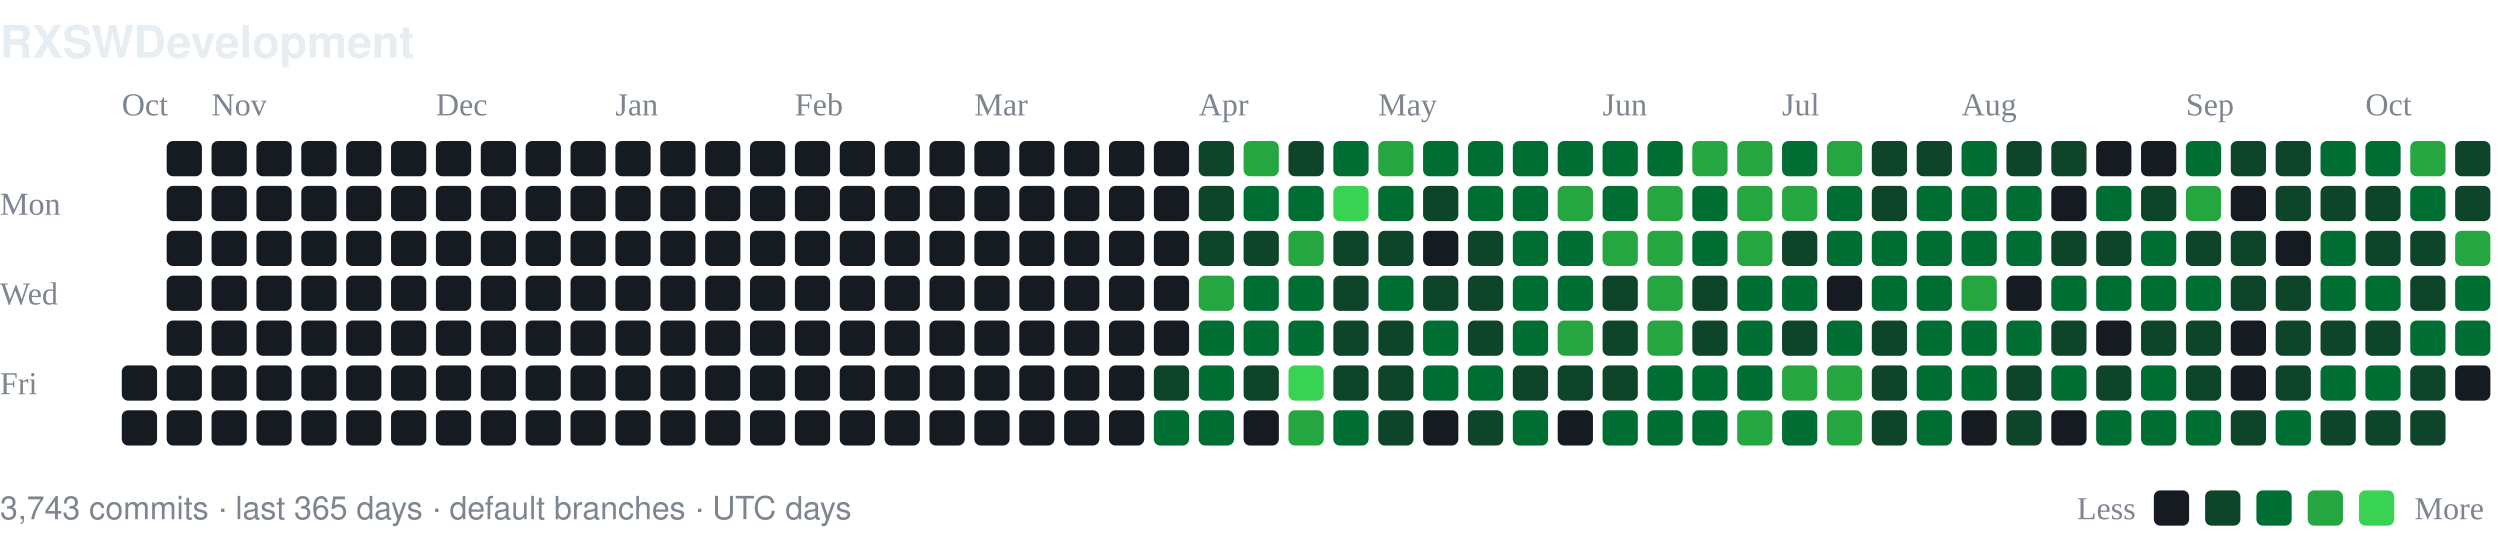
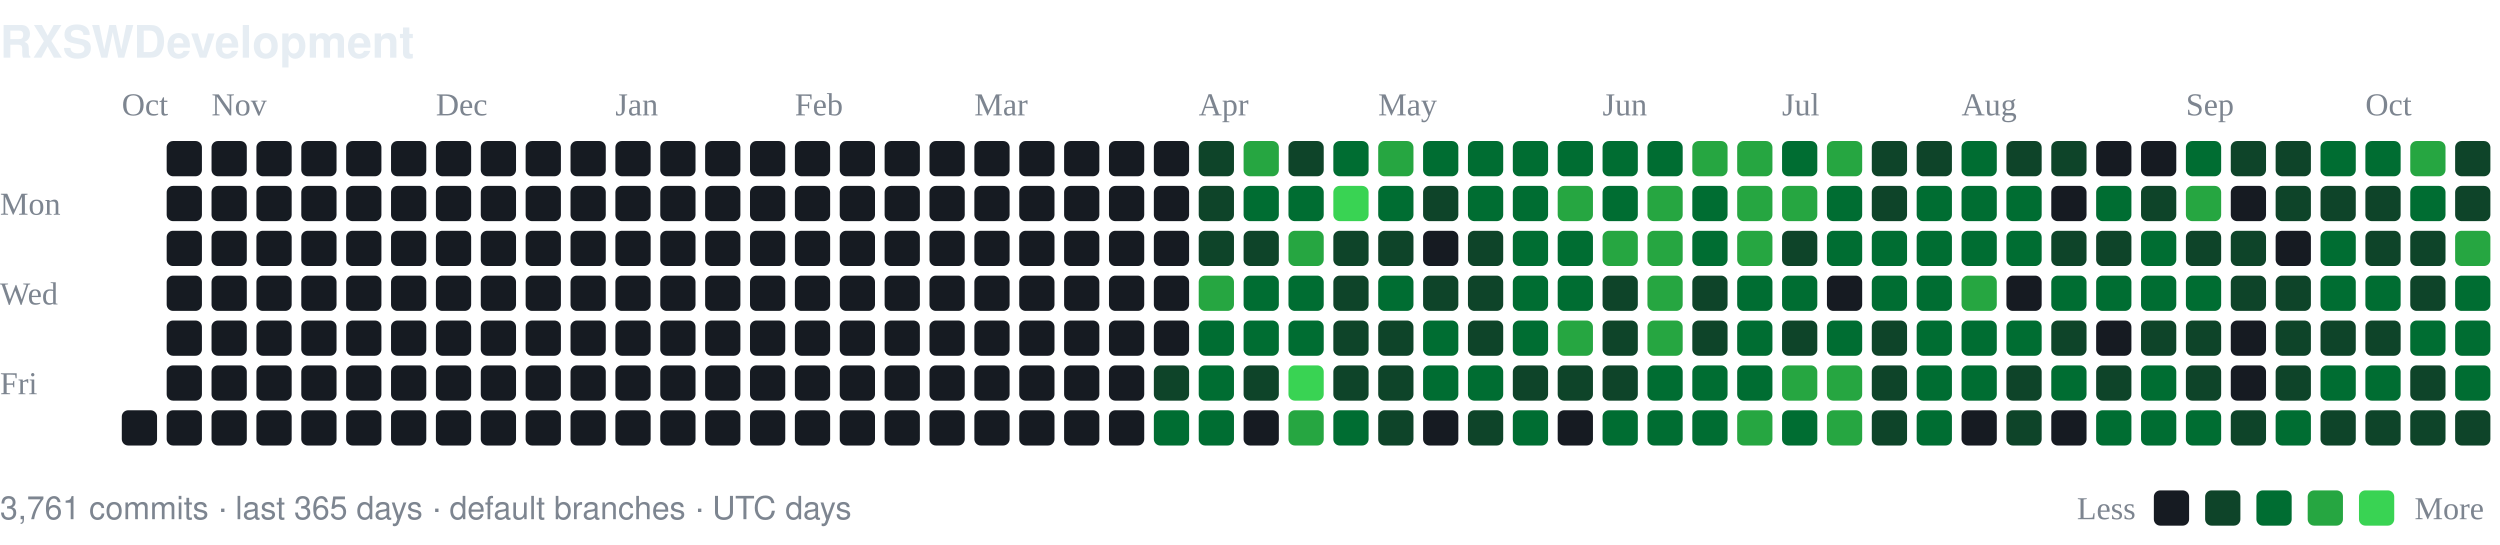
<svg xmlns="http://www.w3.org/2000/svg" width="780" height="170" viewBox="0 0 780 170" role="img">
  <text x="0" y="18" font-size="14" font-weight="600" fill="#e6edf3" font-family="ui-sans-serif,-apple-system,Segoe UI,Helvetica,Arial,sans-serif">RXSWDevelopment</text>
  <text x="0" y="67" font-size="10" fill="#7d8590">Mon</text>
  <text x="0" y="95" font-size="10" fill="#7d8590">Wed</text>
  <text x="0" y="123" font-size="10" fill="#7d8590">Fri</text>
  <text x="38" y="36" font-size="10" fill="#7d8590">Oct</text>
-   <rect x="38" y="114" width="11" height="11" rx="2" fill="#161b22" />
  <rect x="38" y="128" width="11" height="11" rx="2" fill="#161b22" />
  <rect x="52" y="44" width="11" height="11" rx="2" fill="#161b22" />
  <rect x="52" y="58" width="11" height="11" rx="2" fill="#161b22" />
  <rect x="52" y="72" width="11" height="11" rx="2" fill="#161b22" />
  <rect x="52" y="86" width="11" height="11" rx="2" fill="#161b22" />
  <rect x="52" y="100" width="11" height="11" rx="2" fill="#161b22" />
  <rect x="52" y="114" width="11" height="11" rx="2" fill="#161b22" />
  <rect x="52" y="128" width="11" height="11" rx="2" fill="#161b22" />
  <text x="66" y="36" font-size="10" fill="#7d8590">Nov</text>
  <rect x="66" y="44" width="11" height="11" rx="2" fill="#161b22" />
  <rect x="66" y="58" width="11" height="11" rx="2" fill="#161b22" />
  <rect x="66" y="72" width="11" height="11" rx="2" fill="#161b22" />
  <rect x="66" y="86" width="11" height="11" rx="2" fill="#161b22" />
  <rect x="66" y="100" width="11" height="11" rx="2" fill="#161b22" />
  <rect x="66" y="114" width="11" height="11" rx="2" fill="#161b22" />
  <rect x="66" y="128" width="11" height="11" rx="2" fill="#161b22" />
  <rect x="80" y="44" width="11" height="11" rx="2" fill="#161b22" />
  <rect x="80" y="58" width="11" height="11" rx="2" fill="#161b22" />
  <rect x="80" y="72" width="11" height="11" rx="2" fill="#161b22" />
  <rect x="80" y="86" width="11" height="11" rx="2" fill="#161b22" />
  <rect x="80" y="100" width="11" height="11" rx="2" fill="#161b22" />
  <rect x="80" y="114" width="11" height="11" rx="2" fill="#161b22" />
  <rect x="80" y="128" width="11" height="11" rx="2" fill="#161b22" />
  <rect x="94" y="44" width="11" height="11" rx="2" fill="#161b22" />
  <rect x="94" y="58" width="11" height="11" rx="2" fill="#161b22" />
  <rect x="94" y="72" width="11" height="11" rx="2" fill="#161b22" />
  <rect x="94" y="86" width="11" height="11" rx="2" fill="#161b22" />
  <rect x="94" y="100" width="11" height="11" rx="2" fill="#161b22" />
  <rect x="94" y="114" width="11" height="11" rx="2" fill="#161b22" />
  <rect x="94" y="128" width="11" height="11" rx="2" fill="#161b22" />
  <rect x="108" y="44" width="11" height="11" rx="2" fill="#161b22" />
  <rect x="108" y="58" width="11" height="11" rx="2" fill="#161b22" />
  <rect x="108" y="72" width="11" height="11" rx="2" fill="#161b22" />
  <rect x="108" y="86" width="11" height="11" rx="2" fill="#161b22" />
  <rect x="108" y="100" width="11" height="11" rx="2" fill="#161b22" />
  <rect x="108" y="114" width="11" height="11" rx="2" fill="#161b22" />
  <rect x="108" y="128" width="11" height="11" rx="2" fill="#161b22" />
  <rect x="122" y="44" width="11" height="11" rx="2" fill="#161b22" />
  <rect x="122" y="58" width="11" height="11" rx="2" fill="#161b22" />
  <rect x="122" y="72" width="11" height="11" rx="2" fill="#161b22" />
  <rect x="122" y="86" width="11" height="11" rx="2" fill="#161b22" />
  <rect x="122" y="100" width="11" height="11" rx="2" fill="#161b22" />
  <rect x="122" y="114" width="11" height="11" rx="2" fill="#161b22" />
  <rect x="122" y="128" width="11" height="11" rx="2" fill="#161b22" />
  <text x="136" y="36" font-size="10" fill="#7d8590">Dec</text>
  <rect x="136" y="44" width="11" height="11" rx="2" fill="#161b22" />
  <rect x="136" y="58" width="11" height="11" rx="2" fill="#161b22" />
  <rect x="136" y="72" width="11" height="11" rx="2" fill="#161b22" />
  <rect x="136" y="86" width="11" height="11" rx="2" fill="#161b22" />
  <rect x="136" y="100" width="11" height="11" rx="2" fill="#161b22" />
  <rect x="136" y="114" width="11" height="11" rx="2" fill="#161b22" />
  <rect x="136" y="128" width="11" height="11" rx="2" fill="#161b22" />
  <rect x="150" y="44" width="11" height="11" rx="2" fill="#161b22" />
  <rect x="150" y="58" width="11" height="11" rx="2" fill="#161b22" />
  <rect x="150" y="72" width="11" height="11" rx="2" fill="#161b22" />
  <rect x="150" y="86" width="11" height="11" rx="2" fill="#161b22" />
  <rect x="150" y="100" width="11" height="11" rx="2" fill="#161b22" />
  <rect x="150" y="114" width="11" height="11" rx="2" fill="#161b22" />
  <rect x="150" y="128" width="11" height="11" rx="2" fill="#161b22" />
  <rect x="164" y="44" width="11" height="11" rx="2" fill="#161b22" />
  <rect x="164" y="58" width="11" height="11" rx="2" fill="#161b22" />
  <rect x="164" y="72" width="11" height="11" rx="2" fill="#161b22" />
  <rect x="164" y="86" width="11" height="11" rx="2" fill="#161b22" />
  <rect x="164" y="100" width="11" height="11" rx="2" fill="#161b22" />
  <rect x="164" y="114" width="11" height="11" rx="2" fill="#161b22" />
  <rect x="164" y="128" width="11" height="11" rx="2" fill="#161b22" />
  <rect x="178" y="44" width="11" height="11" rx="2" fill="#161b22" />
  <rect x="178" y="58" width="11" height="11" rx="2" fill="#161b22" />
  <rect x="178" y="72" width="11" height="11" rx="2" fill="#161b22" />
  <rect x="178" y="86" width="11" height="11" rx="2" fill="#161b22" />
  <rect x="178" y="100" width="11" height="11" rx="2" fill="#161b22" />
  <rect x="178" y="114" width="11" height="11" rx="2" fill="#161b22" />
  <rect x="178" y="128" width="11" height="11" rx="2" fill="#161b22" />
  <text x="192" y="36" font-size="10" fill="#7d8590">Jan</text>
  <rect x="192" y="44" width="11" height="11" rx="2" fill="#161b22" />
  <rect x="192" y="58" width="11" height="11" rx="2" fill="#161b22" />
  <rect x="192" y="72" width="11" height="11" rx="2" fill="#161b22" />
  <rect x="192" y="86" width="11" height="11" rx="2" fill="#161b22" />
  <rect x="192" y="100" width="11" height="11" rx="2" fill="#161b22" />
  <rect x="192" y="114" width="11" height="11" rx="2" fill="#161b22" />
  <rect x="192" y="128" width="11" height="11" rx="2" fill="#161b22" />
  <rect x="206" y="44" width="11" height="11" rx="2" fill="#161b22" />
  <rect x="206" y="58" width="11" height="11" rx="2" fill="#161b22" />
  <rect x="206" y="72" width="11" height="11" rx="2" fill="#161b22" />
  <rect x="206" y="86" width="11" height="11" rx="2" fill="#161b22" />
  <rect x="206" y="100" width="11" height="11" rx="2" fill="#161b22" />
  <rect x="206" y="114" width="11" height="11" rx="2" fill="#161b22" />
  <rect x="206" y="128" width="11" height="11" rx="2" fill="#161b22" />
  <rect x="220" y="44" width="11" height="11" rx="2" fill="#161b22" />
  <rect x="220" y="58" width="11" height="11" rx="2" fill="#161b22" />
  <rect x="220" y="72" width="11" height="11" rx="2" fill="#161b22" />
  <rect x="220" y="86" width="11" height="11" rx="2" fill="#161b22" />
  <rect x="220" y="100" width="11" height="11" rx="2" fill="#161b22" />
  <rect x="220" y="114" width="11" height="11" rx="2" fill="#161b22" />
  <rect x="220" y="128" width="11" height="11" rx="2" fill="#161b22" />
  <rect x="234" y="44" width="11" height="11" rx="2" fill="#161b22" />
  <rect x="234" y="58" width="11" height="11" rx="2" fill="#161b22" />
  <rect x="234" y="72" width="11" height="11" rx="2" fill="#161b22" />
  <rect x="234" y="86" width="11" height="11" rx="2" fill="#161b22" />
  <rect x="234" y="100" width="11" height="11" rx="2" fill="#161b22" />
  <rect x="234" y="114" width="11" height="11" rx="2" fill="#161b22" />
  <rect x="234" y="128" width="11" height="11" rx="2" fill="#161b22" />
  <text x="248" y="36" font-size="10" fill="#7d8590">Feb</text>
  <rect x="248" y="44" width="11" height="11" rx="2" fill="#161b22" />
  <rect x="248" y="58" width="11" height="11" rx="2" fill="#161b22" />
  <rect x="248" y="72" width="11" height="11" rx="2" fill="#161b22" />
  <rect x="248" y="86" width="11" height="11" rx="2" fill="#161b22" />
  <rect x="248" y="100" width="11" height="11" rx="2" fill="#161b22" />
  <rect x="248" y="114" width="11" height="11" rx="2" fill="#161b22" />
  <rect x="248" y="128" width="11" height="11" rx="2" fill="#161b22" />
  <rect x="262" y="44" width="11" height="11" rx="2" fill="#161b22" />
  <rect x="262" y="58" width="11" height="11" rx="2" fill="#161b22" />
  <rect x="262" y="72" width="11" height="11" rx="2" fill="#161b22" />
  <rect x="262" y="86" width="11" height="11" rx="2" fill="#161b22" />
  <rect x="262" y="100" width="11" height="11" rx="2" fill="#161b22" />
  <rect x="262" y="114" width="11" height="11" rx="2" fill="#161b22" />
  <rect x="262" y="128" width="11" height="11" rx="2" fill="#161b22" />
  <rect x="276" y="44" width="11" height="11" rx="2" fill="#161b22" />
  <rect x="276" y="58" width="11" height="11" rx="2" fill="#161b22" />
  <rect x="276" y="72" width="11" height="11" rx="2" fill="#161b22" />
  <rect x="276" y="86" width="11" height="11" rx="2" fill="#161b22" />
  <rect x="276" y="100" width="11" height="11" rx="2" fill="#161b22" />
  <rect x="276" y="114" width="11" height="11" rx="2" fill="#161b22" />
  <rect x="276" y="128" width="11" height="11" rx="2" fill="#161b22" />
  <rect x="290" y="44" width="11" height="11" rx="2" fill="#161b22" />
  <rect x="290" y="58" width="11" height="11" rx="2" fill="#161b22" />
  <rect x="290" y="72" width="11" height="11" rx="2" fill="#161b22" />
  <rect x="290" y="86" width="11" height="11" rx="2" fill="#161b22" />
  <rect x="290" y="100" width="11" height="11" rx="2" fill="#161b22" />
  <rect x="290" y="114" width="11" height="11" rx="2" fill="#161b22" />
  <rect x="290" y="128" width="11" height="11" rx="2" fill="#161b22" />
  <text x="304" y="36" font-size="10" fill="#7d8590">Mar</text>
  <rect x="304" y="44" width="11" height="11" rx="2" fill="#161b22" />
  <rect x="304" y="58" width="11" height="11" rx="2" fill="#161b22" />
  <rect x="304" y="72" width="11" height="11" rx="2" fill="#161b22" />
  <rect x="304" y="86" width="11" height="11" rx="2" fill="#161b22" />
  <rect x="304" y="100" width="11" height="11" rx="2" fill="#161b22" />
  <rect x="304" y="114" width="11" height="11" rx="2" fill="#161b22" />
  <rect x="304" y="128" width="11" height="11" rx="2" fill="#161b22" />
  <rect x="318" y="44" width="11" height="11" rx="2" fill="#161b22" />
  <rect x="318" y="58" width="11" height="11" rx="2" fill="#161b22" />
  <rect x="318" y="72" width="11" height="11" rx="2" fill="#161b22" />
  <rect x="318" y="86" width="11" height="11" rx="2" fill="#161b22" />
  <rect x="318" y="100" width="11" height="11" rx="2" fill="#161b22" />
  <rect x="318" y="114" width="11" height="11" rx="2" fill="#161b22" />
  <rect x="318" y="128" width="11" height="11" rx="2" fill="#161b22" />
  <rect x="332" y="44" width="11" height="11" rx="2" fill="#161b22" />
  <rect x="332" y="58" width="11" height="11" rx="2" fill="#161b22" />
  <rect x="332" y="72" width="11" height="11" rx="2" fill="#161b22" />
  <rect x="332" y="86" width="11" height="11" rx="2" fill="#161b22" />
  <rect x="332" y="100" width="11" height="11" rx="2" fill="#161b22" />
  <rect x="332" y="114" width="11" height="11" rx="2" fill="#161b22" />
  <rect x="332" y="128" width="11" height="11" rx="2" fill="#161b22" />
  <rect x="346" y="44" width="11" height="11" rx="2" fill="#161b22" />
  <rect x="346" y="58" width="11" height="11" rx="2" fill="#161b22" />
  <rect x="346" y="72" width="11" height="11" rx="2" fill="#161b22" />
  <rect x="346" y="86" width="11" height="11" rx="2" fill="#161b22" />
  <rect x="346" y="100" width="11" height="11" rx="2" fill="#161b22" />
  <rect x="346" y="114" width="11" height="11" rx="2" fill="#161b22" />
  <rect x="346" y="128" width="11" height="11" rx="2" fill="#161b22" />
  <rect x="360" y="44" width="11" height="11" rx="2" fill="#161b22" />
  <rect x="360" y="58" width="11" height="11" rx="2" fill="#161b22" />
  <rect x="360" y="72" width="11" height="11" rx="2" fill="#161b22" />
  <rect x="360" y="86" width="11" height="11" rx="2" fill="#161b22" />
  <rect x="360" y="100" width="11" height="11" rx="2" fill="#161b22" />
  <rect x="360" y="114" width="11" height="11" rx="2" fill="#0e4429" />
  <rect x="360" y="128" width="11" height="11" rx="2" fill="#006d32" />
  <text x="374" y="36" font-size="10" fill="#7d8590">Apr</text>
  <rect x="374" y="44" width="11" height="11" rx="2" fill="#0e4429" />
  <rect x="374" y="58" width="11" height="11" rx="2" fill="#0e4429" />
  <rect x="374" y="72" width="11" height="11" rx="2" fill="#0e4429" />
  <rect x="374" y="86" width="11" height="11" rx="2" fill="#26a641" />
  <rect x="374" y="100" width="11" height="11" rx="2" fill="#006d32" />
  <rect x="374" y="114" width="11" height="11" rx="2" fill="#006d32" />
  <rect x="374" y="128" width="11" height="11" rx="2" fill="#006d32" />
  <rect x="388" y="44" width="11" height="11" rx="2" fill="#26a641" />
  <rect x="388" y="58" width="11" height="11" rx="2" fill="#006d32" />
  <rect x="388" y="72" width="11" height="11" rx="2" fill="#0e4429" />
  <rect x="388" y="86" width="11" height="11" rx="2" fill="#006d32" />
  <rect x="388" y="100" width="11" height="11" rx="2" fill="#006d32" />
  <rect x="388" y="114" width="11" height="11" rx="2" fill="#0e4429" />
  <rect x="388" y="128" width="11" height="11" rx="2" fill="#161b22" />
  <rect x="402" y="44" width="11" height="11" rx="2" fill="#0e4429" />
  <rect x="402" y="58" width="11" height="11" rx="2" fill="#006d32" />
  <rect x="402" y="72" width="11" height="11" rx="2" fill="#26a641" />
  <rect x="402" y="86" width="11" height="11" rx="2" fill="#006d32" />
  <rect x="402" y="100" width="11" height="11" rx="2" fill="#006d32" />
  <rect x="402" y="114" width="11" height="11" rx="2" fill="#39d353" />
  <rect x="402" y="128" width="11" height="11" rx="2" fill="#26a641" />
  <rect x="416" y="44" width="11" height="11" rx="2" fill="#006d32" />
  <rect x="416" y="58" width="11" height="11" rx="2" fill="#39d353" />
  <rect x="416" y="72" width="11" height="11" rx="2" fill="#0e4429" />
  <rect x="416" y="86" width="11" height="11" rx="2" fill="#0e4429" />
  <rect x="416" y="100" width="11" height="11" rx="2" fill="#0e4429" />
  <rect x="416" y="114" width="11" height="11" rx="2" fill="#0e4429" />
  <rect x="416" y="128" width="11" height="11" rx="2" fill="#006d32" />
  <text x="430" y="36" font-size="10" fill="#7d8590">May</text>
  <rect x="430" y="44" width="11" height="11" rx="2" fill="#26a641" />
  <rect x="430" y="58" width="11" height="11" rx="2" fill="#006d32" />
  <rect x="430" y="72" width="11" height="11" rx="2" fill="#0e4429" />
  <rect x="430" y="86" width="11" height="11" rx="2" fill="#006d32" />
  <rect x="430" y="100" width="11" height="11" rx="2" fill="#0e4429" />
  <rect x="430" y="114" width="11" height="11" rx="2" fill="#0e4429" />
  <rect x="430" y="128" width="11" height="11" rx="2" fill="#0e4429" />
  <rect x="444" y="44" width="11" height="11" rx="2" fill="#006d32" />
  <rect x="444" y="58" width="11" height="11" rx="2" fill="#0e4429" />
  <rect x="444" y="72" width="11" height="11" rx="2" fill="#161b22" />
  <rect x="444" y="86" width="11" height="11" rx="2" fill="#0e4429" />
  <rect x="444" y="100" width="11" height="11" rx="2" fill="#006d32" />
  <rect x="444" y="114" width="11" height="11" rx="2" fill="#006d32" />
  <rect x="444" y="128" width="11" height="11" rx="2" fill="#161b22" />
  <rect x="458" y="44" width="11" height="11" rx="2" fill="#006d32" />
  <rect x="458" y="58" width="11" height="11" rx="2" fill="#006d32" />
  <rect x="458" y="72" width="11" height="11" rx="2" fill="#0e4429" />
  <rect x="458" y="86" width="11" height="11" rx="2" fill="#0e4429" />
  <rect x="458" y="100" width="11" height="11" rx="2" fill="#0e4429" />
  <rect x="458" y="114" width="11" height="11" rx="2" fill="#006d32" />
  <rect x="458" y="128" width="11" height="11" rx="2" fill="#0e4429" />
  <rect x="472" y="44" width="11" height="11" rx="2" fill="#006d32" />
  <rect x="472" y="58" width="11" height="11" rx="2" fill="#006d32" />
  <rect x="472" y="72" width="11" height="11" rx="2" fill="#006d32" />
  <rect x="472" y="86" width="11" height="11" rx="2" fill="#006d32" />
  <rect x="472" y="100" width="11" height="11" rx="2" fill="#006d32" />
  <rect x="472" y="114" width="11" height="11" rx="2" fill="#0e4429" />
  <rect x="472" y="128" width="11" height="11" rx="2" fill="#006d32" />
  <rect x="486" y="44" width="11" height="11" rx="2" fill="#006d32" />
  <rect x="486" y="58" width="11" height="11" rx="2" fill="#26a641" />
  <rect x="486" y="72" width="11" height="11" rx="2" fill="#006d32" />
  <rect x="486" y="86" width="11" height="11" rx="2" fill="#006d32" />
  <rect x="486" y="100" width="11" height="11" rx="2" fill="#26a641" />
  <rect x="486" y="114" width="11" height="11" rx="2" fill="#0e4429" />
  <rect x="486" y="128" width="11" height="11" rx="2" fill="#161b22" />
  <text x="500" y="36" font-size="10" fill="#7d8590">Jun</text>
  <rect x="500" y="44" width="11" height="11" rx="2" fill="#006d32" />
  <rect x="500" y="58" width="11" height="11" rx="2" fill="#006d32" />
  <rect x="500" y="72" width="11" height="11" rx="2" fill="#26a641" />
  <rect x="500" y="86" width="11" height="11" rx="2" fill="#0e4429" />
  <rect x="500" y="100" width="11" height="11" rx="2" fill="#0e4429" />
  <rect x="500" y="114" width="11" height="11" rx="2" fill="#0e4429" />
  <rect x="500" y="128" width="11" height="11" rx="2" fill="#006d32" />
  <rect x="514" y="44" width="11" height="11" rx="2" fill="#006d32" />
  <rect x="514" y="58" width="11" height="11" rx="2" fill="#26a641" />
  <rect x="514" y="72" width="11" height="11" rx="2" fill="#26a641" />
  <rect x="514" y="86" width="11" height="11" rx="2" fill="#26a641" />
  <rect x="514" y="100" width="11" height="11" rx="2" fill="#26a641" />
  <rect x="514" y="114" width="11" height="11" rx="2" fill="#006d32" />
  <rect x="514" y="128" width="11" height="11" rx="2" fill="#006d32" />
  <rect x="528" y="44" width="11" height="11" rx="2" fill="#26a641" />
  <rect x="528" y="58" width="11" height="11" rx="2" fill="#006d32" />
  <rect x="528" y="72" width="11" height="11" rx="2" fill="#006d32" />
  <rect x="528" y="86" width="11" height="11" rx="2" fill="#0e4429" />
  <rect x="528" y="100" width="11" height="11" rx="2" fill="#0e4429" />
  <rect x="528" y="114" width="11" height="11" rx="2" fill="#006d32" />
  <rect x="528" y="128" width="11" height="11" rx="2" fill="#006d32" />
  <rect x="542" y="44" width="11" height="11" rx="2" fill="#26a641" />
  <rect x="542" y="58" width="11" height="11" rx="2" fill="#26a641" />
  <rect x="542" y="72" width="11" height="11" rx="2" fill="#26a641" />
  <rect x="542" y="86" width="11" height="11" rx="2" fill="#006d32" />
  <rect x="542" y="100" width="11" height="11" rx="2" fill="#006d32" />
  <rect x="542" y="114" width="11" height="11" rx="2" fill="#006d32" />
  <rect x="542" y="128" width="11" height="11" rx="2" fill="#26a641" />
  <text x="556" y="36" font-size="10" fill="#7d8590">Jul</text>
  <rect x="556" y="44" width="11" height="11" rx="2" fill="#006d32" />
  <rect x="556" y="58" width="11" height="11" rx="2" fill="#26a641" />
  <rect x="556" y="72" width="11" height="11" rx="2" fill="#0e4429" />
  <rect x="556" y="86" width="11" height="11" rx="2" fill="#006d32" />
  <rect x="556" y="100" width="11" height="11" rx="2" fill="#0e4429" />
  <rect x="556" y="114" width="11" height="11" rx="2" fill="#26a641" />
  <rect x="556" y="128" width="11" height="11" rx="2" fill="#006d32" />
  <rect x="570" y="44" width="11" height="11" rx="2" fill="#26a641" />
  <rect x="570" y="58" width="11" height="11" rx="2" fill="#006d32" />
  <rect x="570" y="72" width="11" height="11" rx="2" fill="#006d32" />
  <rect x="570" y="86" width="11" height="11" rx="2" fill="#161b22" />
  <rect x="570" y="100" width="11" height="11" rx="2" fill="#006d32" />
  <rect x="570" y="114" width="11" height="11" rx="2" fill="#26a641" />
  <rect x="570" y="128" width="11" height="11" rx="2" fill="#26a641" />
  <rect x="584" y="44" width="11" height="11" rx="2" fill="#0e4429" />
  <rect x="584" y="58" width="11" height="11" rx="2" fill="#0e4429" />
  <rect x="584" y="72" width="11" height="11" rx="2" fill="#006d32" />
  <rect x="584" y="86" width="11" height="11" rx="2" fill="#006d32" />
  <rect x="584" y="100" width="11" height="11" rx="2" fill="#0e4429" />
  <rect x="584" y="114" width="11" height="11" rx="2" fill="#0e4429" />
  <rect x="584" y="128" width="11" height="11" rx="2" fill="#0e4429" />
  <rect x="598" y="44" width="11" height="11" rx="2" fill="#0e4429" />
  <rect x="598" y="58" width="11" height="11" rx="2" fill="#006d32" />
  <rect x="598" y="72" width="11" height="11" rx="2" fill="#006d32" />
  <rect x="598" y="86" width="11" height="11" rx="2" fill="#006d32" />
  <rect x="598" y="100" width="11" height="11" rx="2" fill="#006d32" />
  <rect x="598" y="114" width="11" height="11" rx="2" fill="#006d32" />
  <rect x="598" y="128" width="11" height="11" rx="2" fill="#006d32" />
  <text x="612" y="36" font-size="10" fill="#7d8590">Aug</text>
  <rect x="612" y="44" width="11" height="11" rx="2" fill="#006d32" />
  <rect x="612" y="58" width="11" height="11" rx="2" fill="#006d32" />
  <rect x="612" y="72" width="11" height="11" rx="2" fill="#006d32" />
  <rect x="612" y="86" width="11" height="11" rx="2" fill="#26a641" />
  <rect x="612" y="100" width="11" height="11" rx="2" fill="#006d32" />
  <rect x="612" y="114" width="11" height="11" rx="2" fill="#006d32" />
  <rect x="612" y="128" width="11" height="11" rx="2" fill="#161b22" />
  <rect x="626" y="44" width="11" height="11" rx="2" fill="#0e4429" />
  <rect x="626" y="58" width="11" height="11" rx="2" fill="#006d32" />
  <rect x="626" y="72" width="11" height="11" rx="2" fill="#006d32" />
  <rect x="626" y="86" width="11" height="11" rx="2" fill="#161b22" />
  <rect x="626" y="100" width="11" height="11" rx="2" fill="#006d32" />
  <rect x="626" y="114" width="11" height="11" rx="2" fill="#0e4429" />
  <rect x="626" y="128" width="11" height="11" rx="2" fill="#0e4429" />
  <rect x="640" y="44" width="11" height="11" rx="2" fill="#0e4429" />
  <rect x="640" y="58" width="11" height="11" rx="2" fill="#161b22" />
  <rect x="640" y="72" width="11" height="11" rx="2" fill="#0e4429" />
  <rect x="640" y="86" width="11" height="11" rx="2" fill="#006d32" />
  <rect x="640" y="100" width="11" height="11" rx="2" fill="#0e4429" />
  <rect x="640" y="114" width="11" height="11" rx="2" fill="#006d32" />
  <rect x="640" y="128" width="11" height="11" rx="2" fill="#161b22" />
  <rect x="654" y="44" width="11" height="11" rx="2" fill="#161b22" />
  <rect x="654" y="58" width="11" height="11" rx="2" fill="#006d32" />
  <rect x="654" y="72" width="11" height="11" rx="2" fill="#0e4429" />
  <rect x="654" y="86" width="11" height="11" rx="2" fill="#006d32" />
  <rect x="654" y="100" width="11" height="11" rx="2" fill="#161b22" />
  <rect x="654" y="114" width="11" height="11" rx="2" fill="#0e4429" />
  <rect x="654" y="128" width="11" height="11" rx="2" fill="#006d32" />
  <rect x="668" y="44" width="11" height="11" rx="2" fill="#161b22" />
  <rect x="668" y="58" width="11" height="11" rx="2" fill="#0e4429" />
  <rect x="668" y="72" width="11" height="11" rx="2" fill="#006d32" />
  <rect x="668" y="86" width="11" height="11" rx="2" fill="#006d32" />
  <rect x="668" y="100" width="11" height="11" rx="2" fill="#0e4429" />
  <rect x="668" y="114" width="11" height="11" rx="2" fill="#006d32" />
  <rect x="668" y="128" width="11" height="11" rx="2" fill="#006d32" />
  <text x="682" y="36" font-size="10" fill="#7d8590">Sep</text>
  <rect x="682" y="44" width="11" height="11" rx="2" fill="#006d32" />
  <rect x="682" y="58" width="11" height="11" rx="2" fill="#26a641" />
  <rect x="682" y="72" width="11" height="11" rx="2" fill="#0e4429" />
  <rect x="682" y="86" width="11" height="11" rx="2" fill="#006d32" />
  <rect x="682" y="100" width="11" height="11" rx="2" fill="#0e4429" />
  <rect x="682" y="114" width="11" height="11" rx="2" fill="#0e4429" />
  <rect x="682" y="128" width="11" height="11" rx="2" fill="#006d32" />
  <rect x="696" y="44" width="11" height="11" rx="2" fill="#0e4429" />
  <rect x="696" y="58" width="11" height="11" rx="2" fill="#161b22" />
  <rect x="696" y="72" width="11" height="11" rx="2" fill="#0e4429" />
  <rect x="696" y="86" width="11" height="11" rx="2" fill="#0e4429" />
  <rect x="696" y="100" width="11" height="11" rx="2" fill="#161b22" />
  <rect x="696" y="114" width="11" height="11" rx="2" fill="#161b22" />
  <rect x="696" y="128" width="11" height="11" rx="2" fill="#0e4429" />
  <rect x="710" y="44" width="11" height="11" rx="2" fill="#0e4429" />
  <rect x="710" y="58" width="11" height="11" rx="2" fill="#0e4429" />
  <rect x="710" y="72" width="11" height="11" rx="2" fill="#161b22" />
  <rect x="710" y="86" width="11" height="11" rx="2" fill="#0e4429" />
  <rect x="710" y="100" width="11" height="11" rx="2" fill="#0e4429" />
  <rect x="710" y="114" width="11" height="11" rx="2" fill="#0e4429" />
  <rect x="710" y="128" width="11" height="11" rx="2" fill="#006d32" />
  <rect x="724" y="44" width="11" height="11" rx="2" fill="#006d32" />
  <rect x="724" y="58" width="11" height="11" rx="2" fill="#0e4429" />
  <rect x="724" y="72" width="11" height="11" rx="2" fill="#006d32" />
  <rect x="724" y="86" width="11" height="11" rx="2" fill="#006d32" />
  <rect x="724" y="100" width="11" height="11" rx="2" fill="#0e4429" />
  <rect x="724" y="114" width="11" height="11" rx="2" fill="#006d32" />
  <rect x="724" y="128" width="11" height="11" rx="2" fill="#0e4429" />
  <text x="738" y="36" font-size="10" fill="#7d8590">Oct</text>
  <rect x="738" y="44" width="11" height="11" rx="2" fill="#006d32" />
  <rect x="738" y="58" width="11" height="11" rx="2" fill="#0e4429" />
  <rect x="738" y="72" width="11" height="11" rx="2" fill="#0e4429" />
  <rect x="738" y="86" width="11" height="11" rx="2" fill="#006d32" />
  <rect x="738" y="100" width="11" height="11" rx="2" fill="#0e4429" />
  <rect x="738" y="114" width="11" height="11" rx="2" fill="#006d32" />
  <rect x="738" y="128" width="11" height="11" rx="2" fill="#0e4429" />
  <rect x="752" y="44" width="11" height="11" rx="2" fill="#26a641" />
  <rect x="752" y="58" width="11" height="11" rx="2" fill="#006d32" />
  <rect x="752" y="72" width="11" height="11" rx="2" fill="#0e4429" />
  <rect x="752" y="86" width="11" height="11" rx="2" fill="#0e4429" />
  <rect x="752" y="100" width="11" height="11" rx="2" fill="#006d32" />
  <rect x="752" y="114" width="11" height="11" rx="2" fill="#0e4429" />
  <rect x="752" y="128" width="11" height="11" rx="2" fill="#0e4429" />
  <rect x="766" y="44" width="11" height="11" rx="2" fill="#0e4429" />
  <rect x="766" y="58" width="11" height="11" rx="2" fill="#0e4429" />
  <rect x="766" y="72" width="11" height="11" rx="2" fill="#26a641" />
  <rect x="766" y="86" width="11" height="11" rx="2" fill="#006d32" />
  <rect x="766" y="100" width="11" height="11" rx="2" fill="#006d32" />
-   <rect x="766" y="114" width="11" height="11" rx="2" fill="#161b22" />
+   <rect x="766" y="114" width="11" height="11" rx="2" fill="#006d32" />
+   <rect x="766" y="128" width="11" height="11" rx="2" fill="#0e4429" />
  <text x="648" y="162" font-size="10" fill="#7d8590">Less</text>
  <rect x="672" y="153" width="11" height="11" rx="2" fill="#161b22" />
  <rect x="688" y="153" width="11" height="11" rx="2" fill="#0e4429" />
  <rect x="704" y="153" width="11" height="11" rx="2" fill="#006d32" />
  <rect x="720" y="153" width="11" height="11" rx="2" fill="#26a641" />
  <rect x="736" y="153" width="11" height="11" rx="2" fill="#39d353" />
  <text x="775" y="162" font-size="10" fill="#7d8590" text-anchor="end">More</text>
-   <text x="0" y="162" font-size="10" fill="#7d8590" font-family="ui-sans-serif,-apple-system,Segoe UI,Helvetica,Arial,sans-serif">3,743 commits · last 365 days · default branches · UTC days</text>
+   <text x="0" y="162" font-size="10" fill="#7d8590" font-family="ui-sans-serif,-apple-system,Segoe UI,Helvetica,Arial,sans-serif">3,761 commits · last 365 days · default branches · UTC days</text>
</svg>
